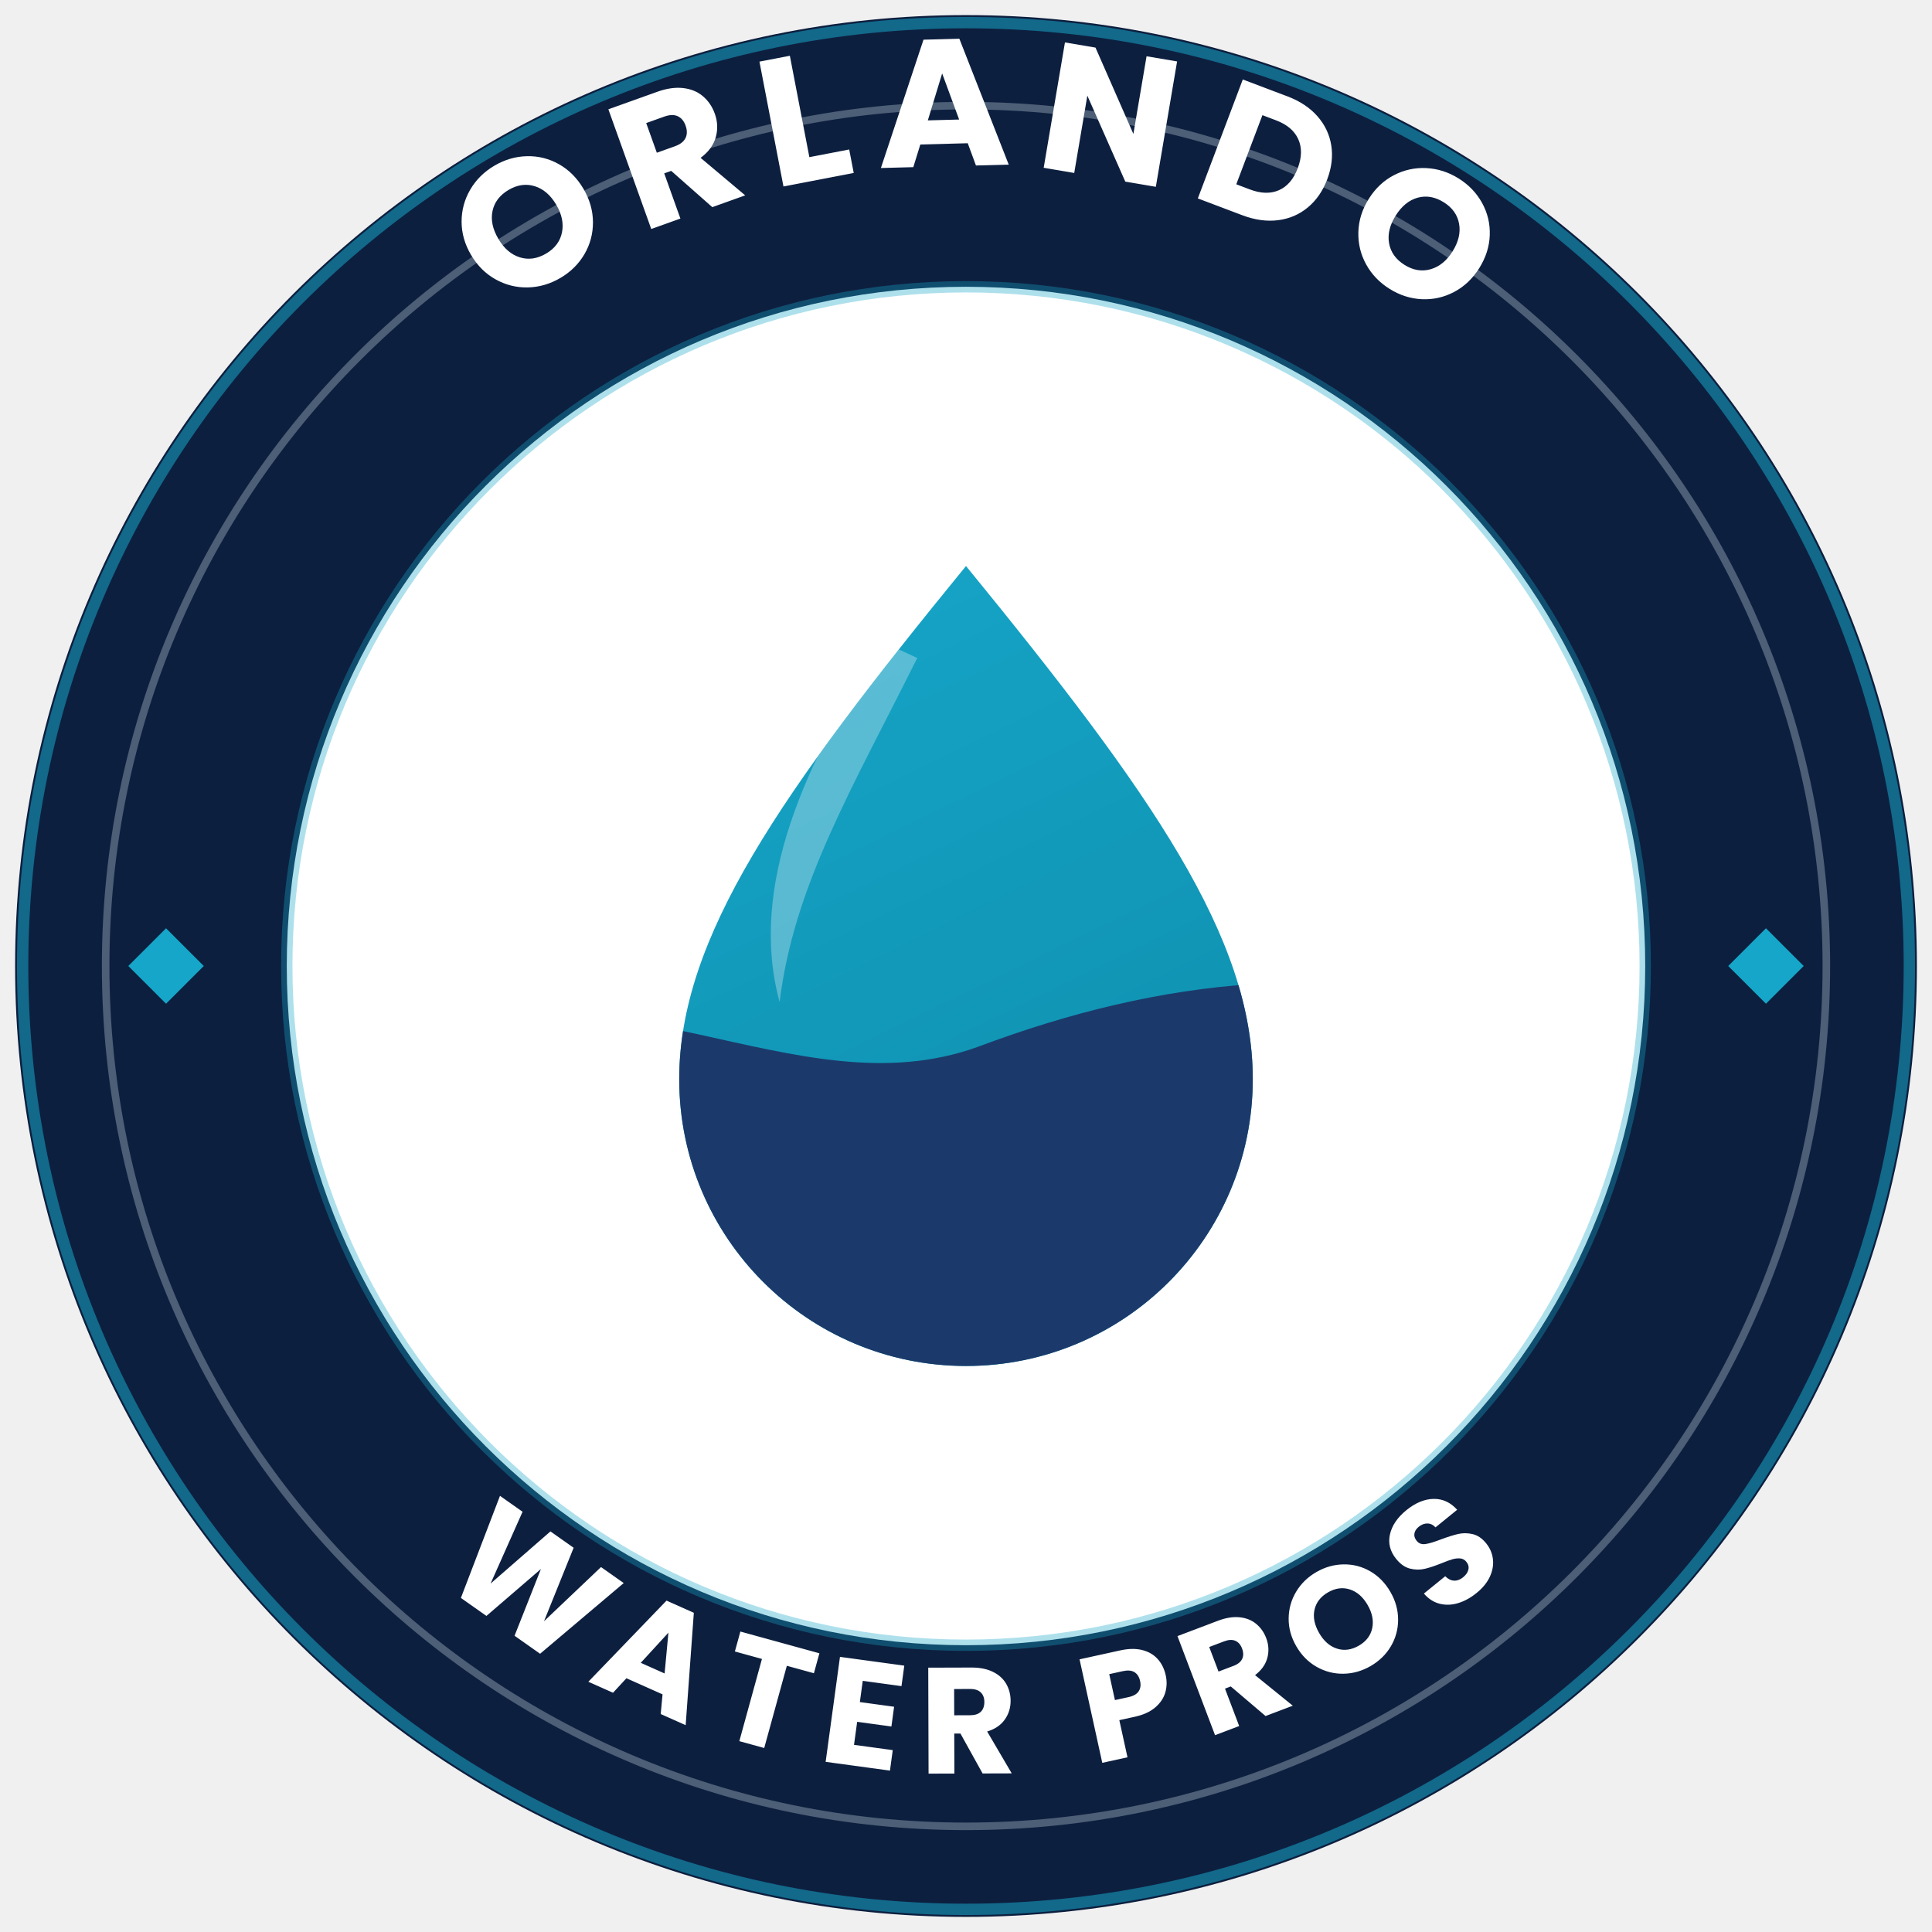
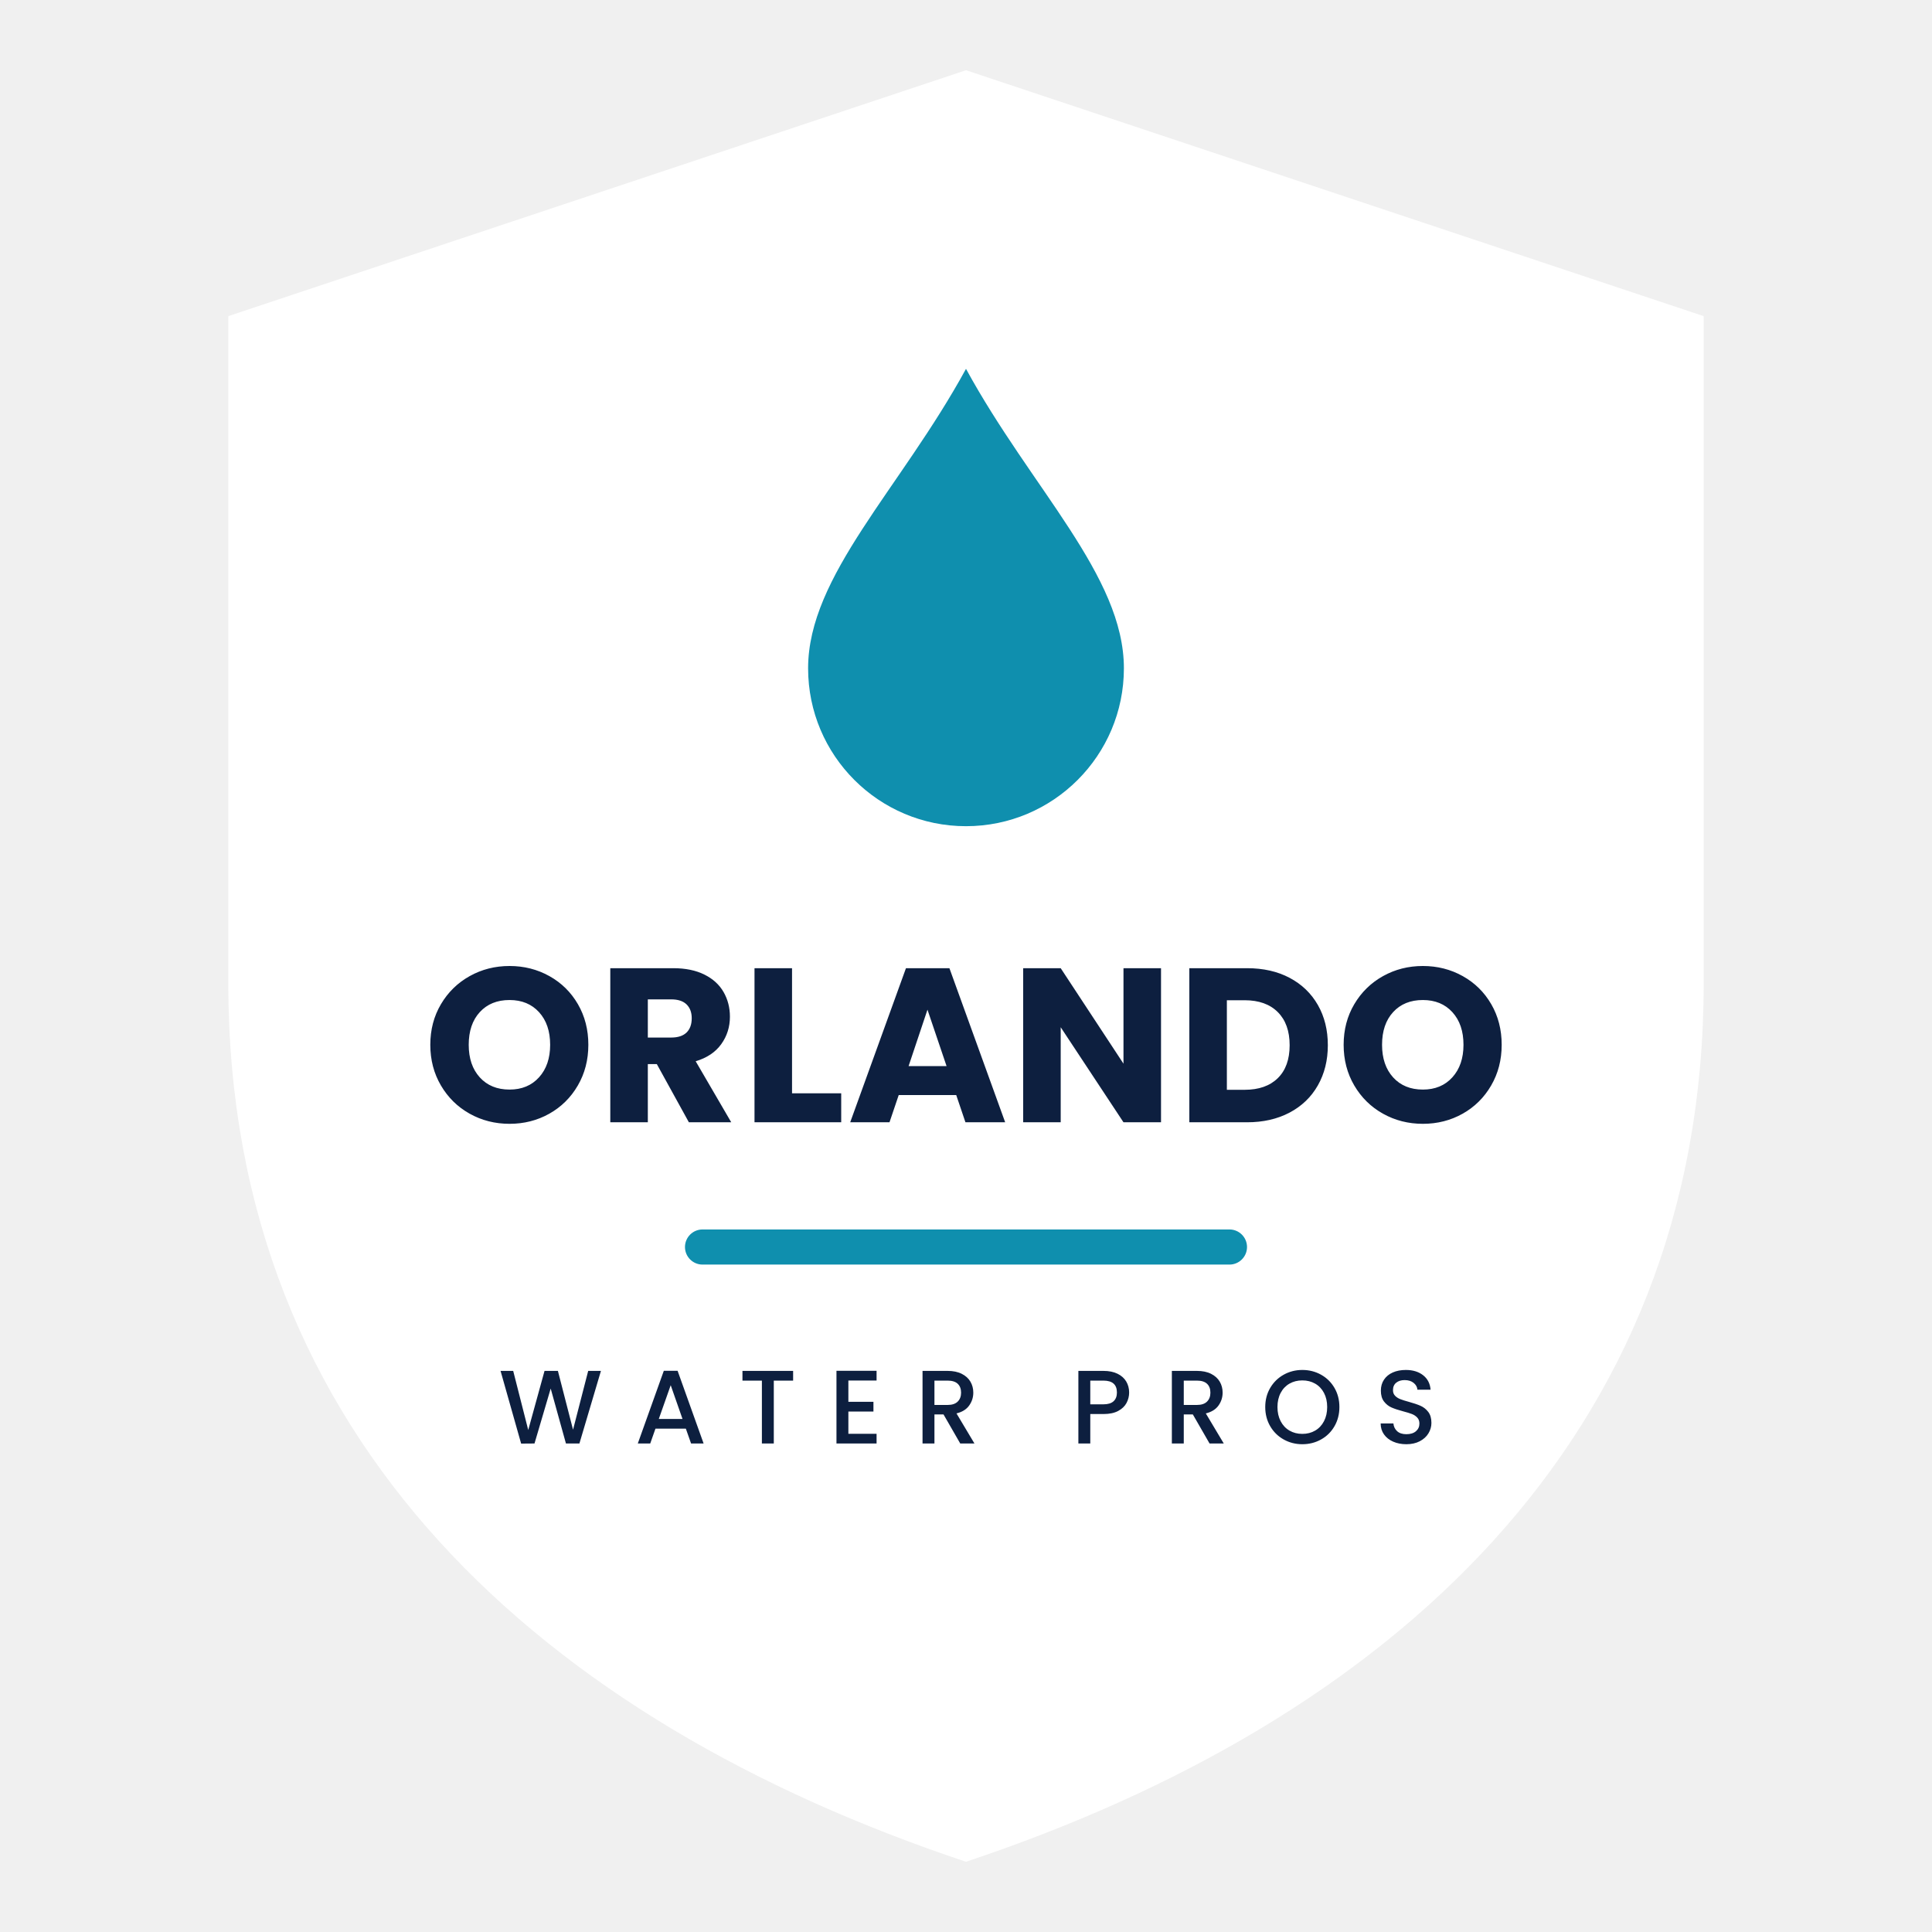
- <svg xmlns="http://www.w3.org/2000/svg" viewBox="0 0 512 512" width="512" height="512" role="img" aria-label="Orlando Water Pros">
-   <defs>
-     <linearGradient id="gbk" x1="0" y1="0" x2="0.35" y2="1">
-       <stop offset="0" stop-color="#16a6c9" />
-       <stop offset="1" stop-color="#0f8fae" />
-     </linearGradient>
-     <linearGradient id="ring" x1="0" y1="0" x2="0.4" y2="1">
-       <stop offset="0" stop-color="#1b3a6b" />
-       <stop offset="1" stop-color="#0d1f3f" />
-     </linearGradient>
-   </defs>
-   <circle cx="256.0" cy="256.0" r="252" fill="#0d1f3f" />
-   <circle cx="256.0" cy="256.0" r="250" fill="none" stroke="#16a6c9" stroke-width="3" opacity="0.55" />
-   <circle cx="256.0" cy="256.0" r="228" fill="none" stroke="#e2f4f9" stroke-width="2" opacity="0.30" />
-   <circle cx="256.0" cy="256.0" r="180" fill="#ffffff" />
-   <circle cx="256.0" cy="256.0" r="180" fill="none" stroke="#16a6c9" stroke-width="3" opacity="0.35" />
-   <g>
-     <clipPath id="clipbk">
-       <path d="M 256.00 150.00 C 305.40 210.42 332.00 248.58 332.00 286.00 A 76.00 76.00 0 1 1 180.00 286.00 C 180.00 248.58 206.60 210.42 256.00 150.00 Z" />
-     </clipPath>
-     <path d="M 256.00 150.00 C 305.40 210.42 332.00 248.58 332.00 286.00 A 76.00 76.00 0 1 1 180.00 286.00 C 180.00 248.58 206.60 210.42 256.00 150.00 Z" fill="url(#gbk)" />
-     <g clip-path="url(#clipbk)">
-       <path d="M 104.00 276.67 C 161.76 251.23 210.40 294.95 259.04 277.46 C 307.68 259.18 356.32 253.61 408.00 270.31 L 408.00 514.00 L 104.00 514.00 Z" fill="#1b3a6b" />
-       <path d="M 243.08 174.38 C 225.60 209.36 210.40 234.80 206.60 265.54 C 198.24 234.80 213.44 201.94 233.96 170.14 Z" fill="#ffffff" opacity="0.3" />
-     </g>
-   </g>
-   <path d="M124.832 67.562Q122.321 63.303 122.327 58.73Q122.334 54.157 124.623 50.244Q126.913 46.33 131.007 43.917Q135.1 41.503 139.633 41.394Q144.165 41.285 148.128 43.517Q152.092 45.75 154.603 50.008Q157.114 54.267 157.14 58.849Q157.167 63.43 154.898 67.331Q152.629 71.232 148.535 73.646Q144.442 76.059 139.909 76.169Q135.377 76.278 131.36 74.049Q127.343 71.821 124.832 67.562ZM147.408 54.25Q145.141 50.405 141.7 49.342Q138.259 48.278 134.785 50.326Q131.271 52.398 130.524 55.903Q129.776 59.409 132.068 63.295Q134.335 67.141 137.777 68.204Q141.218 69.268 144.732 67.196Q148.205 65.148 148.928 61.601Q149.651 58.054 147.408 54.25Z M188.765 54.894 177.878 45.282 176.025 45.945 180.314 57.92 172.587 60.688 161.225 28.965 174.194 24.32Q177.945 22.977 181.058 23.34Q184.171 23.704 186.299 25.517Q188.427 27.329 189.43 30.131Q190.563 33.294 189.668 36.419Q188.773 39.544 185.666 41.829L197.486 51.77ZM174.067 40.477 178.857 38.762Q180.981 38.001 181.671 36.581Q182.36 35.162 181.681 33.264Q181.033 31.456 179.599 30.797Q178.165 30.138 176.041 30.899L171.251 32.614Z M214.49 41.646 225.048 39.615 226.245 45.837 207.627 49.419 201.26 16.33 209.321 14.779Z M256.464 37.958 243.893 38.293 242.036 44.297 233.447 44.525 244.738 10.517 254.239 10.264 267.323 43.624 258.638 43.855ZM254.184 31.681 249.682 19.46 245.883 31.902Z M306.309 49.505 298.216 48.132 288.157 25.346 284.681 45.837 276.589 44.465 282.223 11.243 290.316 12.615 300.359 35.497 303.85 14.911 311.943 16.283Z M351.726 47.534Q349.978 52.159 346.577 54.978Q343.176 57.798 338.68 58.356Q334.184 58.914 329.245 57.046L317.437 52.582L329.354 21.063L341.162 25.528Q346.146 27.412 349.125 30.797Q352.105 34.181 352.798 38.523Q353.492 42.865 351.726 47.534ZM343.914 44.58Q345.561 40.225 344.053 36.884Q342.545 33.543 338.19 31.896L334.553 30.521L327.627 48.84L331.264 50.215Q335.619 51.861 338.943 50.398Q342.267 48.936 343.914 44.58Z M362.726 52.718Q365.347 48.526 369.408 46.423Q373.468 44.32 377.997 44.547Q382.525 44.774 386.554 47.294Q390.583 49.813 392.77 53.785Q394.957 57.756 394.804 62.302Q394.65 66.849 392.029 71.041Q389.408 75.233 385.355 77.369Q381.302 79.505 376.794 79.29Q372.286 79.076 368.257 76.556Q364.228 74.037 362.041 70.065Q359.854 66.094 359.979 61.502Q360.105 56.91 362.726 52.718ZM384.948 66.613Q387.314 62.828 386.671 59.284Q386.028 55.74 382.61 53.602Q379.15 51.439 375.695 52.392Q372.24 53.346 369.848 57.171Q367.482 60.956 368.125 64.5Q368.768 68.044 372.227 70.207Q375.646 72.345 379.126 71.351Q382.606 70.357 384.948 66.613Z" fill="#ffffff" />
-   <path d="M165.293 419.529 143.132 438.262 136.364 433.492 143.35 415.806 128.91 428.237 122.142 423.467 132.501 396.414 138.484 400.631 130.01 419.665 145.873 405.839 152.02 410.172 144.166 429.644 159.277 415.288Z M175.582 449.023 166.012 444.753 162.456 448.597 155.918 445.68 176.639 424.177 183.871 427.405 181.707 457.188 175.095 454.237ZM176.127 443.484 177.138 432.678 169.807 440.664Z M217.148 438.139 215.694 443.423 208.521 441.449 202.525 463.239 195.93 461.425 201.926 439.635 194.753 437.661 196.206 432.377Z M228.638 445.44 227.87 451.068 236.946 452.306 236.232 457.538 227.156 456.299 226.323 462.403 236.588 463.803 235.848 469.233 218.805 466.908 222.602 439.086 239.644 441.411 238.903 446.841Z M260.4 469.988 254.528 459.405 252.888 459.41 252.92 470.01 246.08 470.031 245.996 441.951 257.476 441.916Q260.796 441.906 263.139 443.059Q265.483 444.212 266.649 446.229Q267.815 448.246 267.822 450.726Q267.831 453.526 266.257 455.73Q264.684 457.935 261.607 458.864L268.12 469.965ZM252.874 454.57 257.114 454.558Q258.994 454.552 259.931 453.629Q260.868 452.706 260.863 451.026Q260.858 449.426 259.916 448.509Q258.973 447.592 257.093 447.598L252.853 447.61Z M300.775 454.947 296.633 455.856 298.795 465.701 292.114 467.168 286.093 439.741 296.916 437.365Q300.198 436.645 302.712 437.28Q305.227 437.916 306.797 439.66Q308.368 441.404 308.934 443.982Q309.457 446.366 308.796 448.579Q308.135 450.792 306.135 452.501Q304.135 454.209 300.775 454.947ZM302.136 445.475Q301.775 443.834 300.641 443.141Q299.506 442.448 297.591 442.868L293.958 443.666L295.467 450.542L299.101 449.745Q301.015 449.324 301.755 448.22Q302.496 447.116 302.136 445.475Z M335.389 454.765 326.17 446.924 324.637 447.506 328.395 457.417 321.999 459.842 312.043 433.586 322.778 429.516Q325.882 428.339 328.481 428.594Q331.081 428.849 332.881 430.327Q334.682 431.804 335.561 434.123Q336.554 436.741 335.857 439.358Q335.159 441.976 332.606 443.928L342.607 452.028ZM322.921 442.98 326.885 441.477Q328.643 440.81 329.196 439.617Q329.749 438.423 329.153 436.852Q328.586 435.356 327.38 434.829Q326.175 434.302 324.417 434.969L320.453 436.472Z M343.528 436.273Q341.467 432.705 341.506 428.895Q341.545 425.084 343.481 421.84Q345.418 418.596 348.847 416.615Q352.276 414.634 356.054 414.576Q359.832 414.518 363.118 416.408Q366.404 418.297 368.465 421.864Q370.526 425.432 370.515 429.25Q370.503 433.068 368.584 436.302Q366.664 439.536 363.235 441.517Q359.806 443.498 356.029 443.556Q352.251 443.614 348.92 441.727Q345.589 439.84 343.528 436.273ZM362.439 425.346Q360.577 422.125 357.718 421.214Q354.858 420.302 351.949 421.983Q349.005 423.684 348.356 426.6Q347.708 429.515 349.589 432.771Q351.45 435.992 354.31 436.903Q357.17 437.815 360.113 436.114Q363.023 434.433 363.651 431.483Q364.28 428.533 362.439 425.346Z M377.349 422.309 383 417.72Q384.108 418.83 385.339 418.887Q386.57 418.944 387.719 418.011Q388.899 417.053 389.141 415.955Q389.383 414.857 388.601 413.894Q387.946 413.087 386.974 413Q386.002 412.913 384.933 413.215Q383.863 413.516 382.051 414.266Q379.41 415.328 377.545 415.76Q375.68 416.193 373.684 415.701Q371.687 415.209 370.023 413.16Q367.553 410.117 368.358 406.603Q369.164 403.089 372.704 400.215Q376.306 397.29 379.91 397.224Q383.514 397.157 386.165 400.105L380.421 404.77Q379.501 403.764 378.295 403.739Q377.089 403.713 375.971 404.621Q375.009 405.402 374.835 406.394Q374.661 407.385 375.442 408.348Q376.3 409.404 377.772 409.187Q379.245 408.97 381.911 407.939Q384.603 406.939 386.452 406.519Q388.301 406.1 390.273 406.56Q392.244 407.021 393.832 408.977Q395.345 410.84 395.633 413.131Q395.922 415.422 394.852 417.785Q393.782 420.147 391.328 422.139Q388.937 424.081 386.413 424.842Q383.888 425.604 381.519 425.003Q379.15 424.401 377.349 422.309Z" fill="#ffffff" />
-   <path d="M 44.00 246.00 L 54.00 256.00 L 44.00 266.00 L 34.00 256.00 Z" fill="#16a6c9" />
-   <path d="M 468.00 246.00 L 478.00 256.00 L 468.00 266.00 L 458.00 256.00 Z" fill="#16a6c9" />
+ <svg xmlns="http://www.w3.org/2000/svg" viewBox="0 0 220 220" width="220" height="220" role="img" aria-label="Orlando Water Pros">
+   <path d="M110 8 L194 36 V112 C194 164 158 196 110 212 C62 196 26 164 26 112 V36 Z" fill="#ffffff" />
+   <path d="M50 8 C62 30 79 46 79 63 A29 29 0 1 1 21 63 C21 46 38 30 50 8 Z" transform="translate(79.000 37.040) scale(0.62)" fill="#0f8fae" />
+   <path d="M152.348 66.969Q152.348 60.583 155.355 55.499Q158.362 50.415 163.477 47.563Q168.592 44.711 174.73 44.711Q180.868 44.711 185.983 47.563Q191.098 50.415 194.043 55.499Q196.988 60.583 196.988 66.969Q196.988 73.355 194.012 78.47Q191.036 83.585 185.952 86.437Q180.868 89.289 174.73 89.289Q168.592 89.289 163.477 86.437Q158.362 83.585 155.355 78.47Q152.348 73.355 152.348 66.969ZM186.2 66.969Q186.2 61.203 183.069 57.762Q179.938 54.321 174.73 54.321Q169.46 54.321 166.329 57.731Q163.198 61.141 163.198 66.969Q163.198 72.735 166.329 76.176Q169.46 79.617 174.73 79.617Q179.938 79.617 183.069 76.145Q186.2 72.673 186.2 66.969Z M225.384 88.855 216.332 72.425H213.79V88.855H203.188V45.331H220.982Q226.128 45.331 229.755 47.129Q233.382 48.927 235.18 52.058Q236.978 55.189 236.978 59.033Q236.978 63.373 234.529 66.783Q232.08 70.193 227.306 71.619L237.35 88.855ZM213.79 64.923H220.362Q223.276 64.923 224.733 63.497Q226.19 62.071 226.19 59.467Q226.19 56.987 224.733 55.561Q223.276 54.135 220.362 54.135H213.79Z M254.524 80.671H268.412V88.855H243.922V45.331H254.524Z M300.9 81.167H284.656L282.052 88.855H270.954L286.702 45.331H298.978L314.726 88.855H303.504ZM298.172 72.983 292.778 57.049 287.446 72.983Z M358.746 88.855H348.144L330.412 62.009V88.855H319.81V45.331H330.412L348.144 72.301V45.331H358.746Z M405.866 67.093Q405.866 73.479 403.045 78.439Q400.224 83.399 395.047 86.127Q389.87 88.855 383.05 88.855H366.744V45.331H383.05Q389.932 45.331 395.078 48.059Q400.224 50.787 403.045 55.716Q405.866 60.645 405.866 67.093ZM395.078 67.093Q395.078 61.079 391.73 57.731Q388.382 54.383 382.368 54.383H377.346V79.679H382.368Q388.382 79.679 391.73 76.393Q395.078 73.107 395.078 67.093Z M410.33 66.969Q410.33 60.583 413.337 55.499Q416.344 50.415 421.459 47.563Q426.574 44.711 432.712 44.711Q438.85 44.711 443.965 47.563Q449.08 50.415 452.025 55.499Q454.97 60.583 454.97 66.969Q454.97 73.355 451.994 78.47Q449.018 83.585 443.934 86.437Q438.85 89.289 432.712 89.289Q426.574 89.289 421.459 86.437Q416.344 83.585 413.337 78.47Q410.33 73.355 410.33 66.969ZM444.182 66.969Q444.182 61.203 441.051 57.762Q437.92 54.321 432.712 54.321Q427.442 54.321 424.311 57.731Q421.18 61.141 421.18 66.969Q421.18 72.735 424.311 76.176Q427.442 79.617 432.712 79.617Q437.92 79.617 441.051 76.145Q444.182 72.673 444.182 66.969Z" transform="translate(-12.418 91.975) scale(0.40314)" fill="#0d1f3f" />
+   <rect x="78" y="140" width="64" height="4" rx="2" fill="#0f8fae" />
+   <path d="M177.292 113.133 172.039 130.855H168.749L165.026 117.442L161.074 130.855L157.81 130.881L152.786 113.133H155.872L159.544 127.566L163.522 113.133H166.786L170.483 127.489L174.181 113.133Z M198.023 127.234H190.603L189.328 130.855H186.293L192.643 113.107H196.009L202.358 130.855H199.298ZM197.207 124.863 194.326 116.626 191.419 124.863Z M224.212 113.133V115.504H219.494V130.855H216.587V115.504H211.844V113.133Z M237.701 115.479V120.681H243.821V123.052H237.701V128.484H244.586V130.855H234.794V113.107H244.586V115.479Z M265.012 130.855 260.932 123.766H258.713V130.855H255.806V113.133H261.926Q263.966 113.133 265.382 113.847Q266.797 114.561 267.498 115.759Q268.199 116.958 268.199 118.437Q268.199 120.171 267.192 121.586Q266.185 123.001 264.094 123.511L268.48 130.855ZM258.713 121.446H261.926Q263.558 121.446 264.387 120.63Q265.216 119.814 265.216 118.437Q265.216 117.06 264.4 116.282Q263.584 115.504 261.926 115.504H258.713Z M299.972 123.664H296.759V130.855H293.852V113.133H299.972Q302.012 113.133 303.428 113.834Q304.843 114.535 305.544 115.734Q306.245 116.932 306.245 118.411Q306.245 119.763 305.608 120.961Q304.97 122.16 303.568 122.912Q302.165 123.664 299.972 123.664ZM303.262 118.411Q303.262 115.504 299.972 115.504H296.759V121.293H299.972Q301.63 121.293 302.446 120.54Q303.262 119.788 303.262 118.411Z M325.88 130.855 321.8 123.766H319.582V130.855H316.675V113.133H322.795Q324.835 113.133 326.25 113.847Q327.665 114.561 328.367 115.759Q329.068 116.958 329.068 118.437Q329.068 120.171 328.061 121.586Q327.053 123.001 324.962 123.511L329.348 130.855ZM319.582 121.446H322.795Q324.427 121.446 325.256 120.63Q326.084 119.814 326.084 118.437Q326.084 117.06 325.268 116.282Q324.452 115.504 322.795 115.504H319.582Z M339.472 121.956Q339.472 119.355 340.683 117.289Q341.894 115.224 343.973 114.063Q346.051 112.903 348.524 112.903Q351.023 112.903 353.102 114.063Q355.18 115.224 356.378 117.289Q357.577 119.355 357.577 121.956Q357.577 124.557 356.378 126.635Q355.18 128.713 353.102 129.873Q351.023 131.034 348.524 131.034Q346.051 131.034 343.973 129.873Q341.894 128.713 340.683 126.635Q339.472 124.557 339.472 121.956ZM354.593 121.956Q354.593 119.992 353.816 118.513Q353.038 117.034 351.661 116.244Q350.284 115.453 348.524 115.453Q346.765 115.453 345.388 116.244Q344.011 117.034 343.233 118.513Q342.455 119.992 342.455 121.956Q342.455 123.919 343.233 125.411Q344.011 126.903 345.388 127.706Q346.765 128.509 348.524 128.509Q350.284 128.509 351.661 127.706Q353.038 126.903 353.816 125.411Q354.593 123.919 354.593 121.956Z M367.649 125.959H370.76Q370.862 127.107 371.666 127.846Q372.469 128.586 373.922 128.586Q375.427 128.586 376.268 127.859Q377.11 127.132 377.11 125.985Q377.11 125.092 376.587 124.531Q376.064 123.97 375.287 123.664Q374.509 123.358 373.132 123.001Q371.398 122.542 370.314 122.07Q369.23 121.599 368.465 120.604Q367.7 119.61 367.7 117.952Q367.7 116.422 368.465 115.275Q369.23 114.127 370.607 113.515Q371.984 112.903 373.795 112.903Q376.37 112.903 378.015 114.191Q379.66 115.479 379.838 117.723H376.625Q376.549 116.754 375.707 116.065Q374.866 115.377 373.489 115.377Q372.239 115.377 371.449 116.014Q370.658 116.652 370.658 117.85Q370.658 118.666 371.156 119.189Q371.653 119.712 372.418 120.018Q373.183 120.324 374.509 120.681Q376.268 121.165 377.378 121.65Q378.487 122.134 379.265 123.141Q380.042 124.149 380.042 125.832Q380.042 127.183 379.316 128.382Q378.589 129.58 377.199 130.307Q375.809 131.034 373.922 131.034Q372.137 131.034 370.709 130.409Q369.281 129.784 368.465 128.637Q367.649 127.489 367.649 125.959Z" transform="translate(-14.265 103.338) scale(0.46643)" fill="#0d1f3f" />
</svg>
